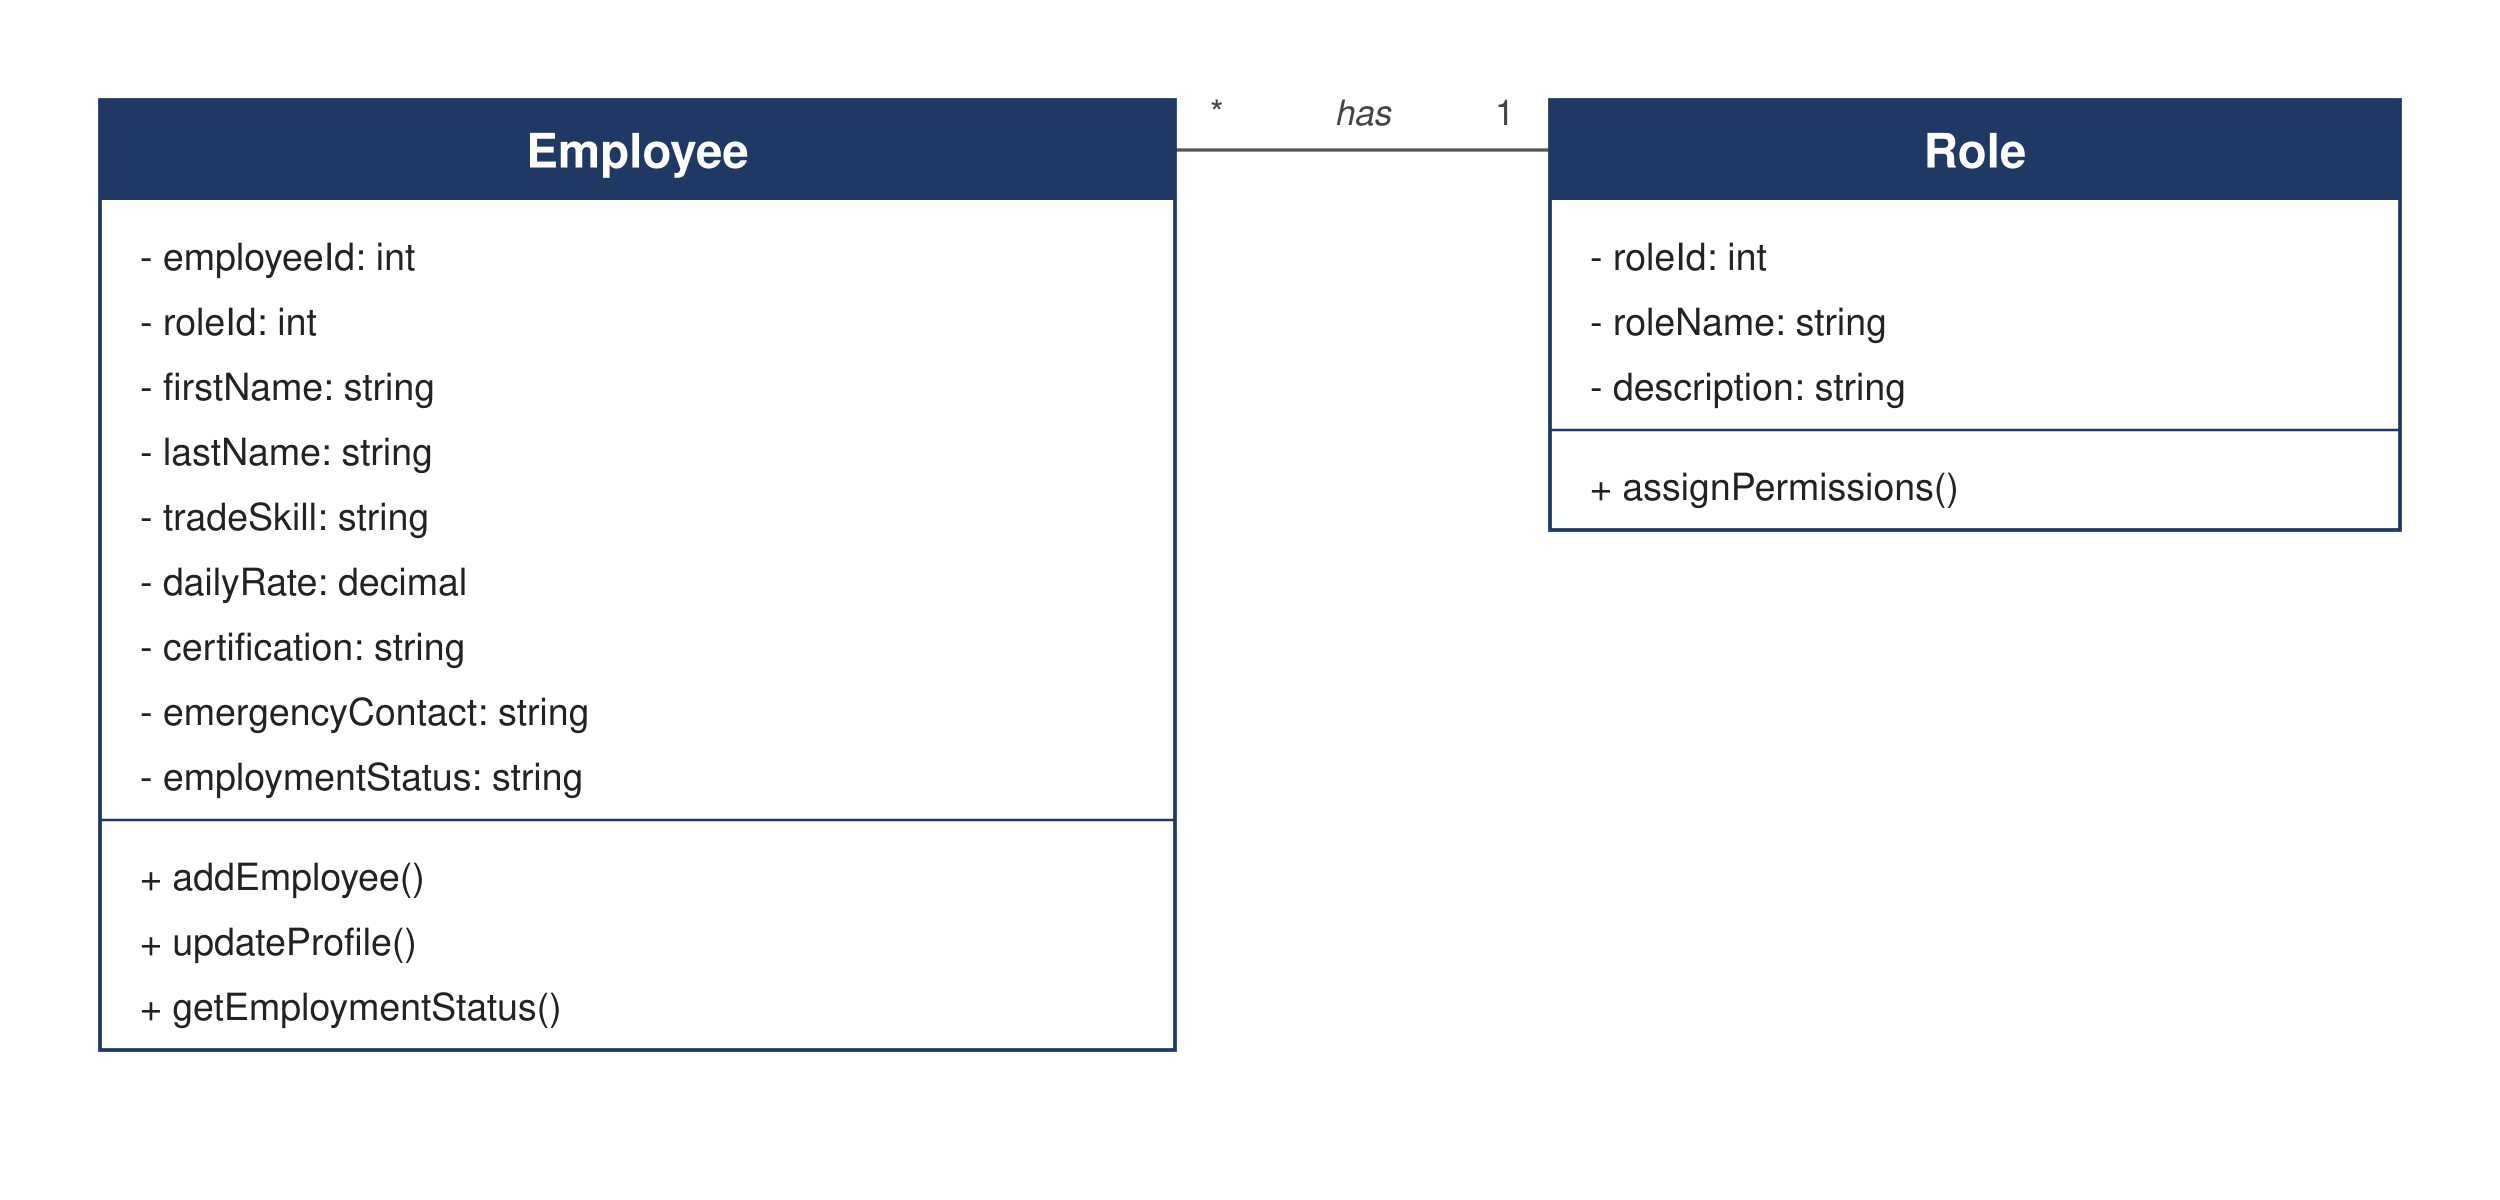
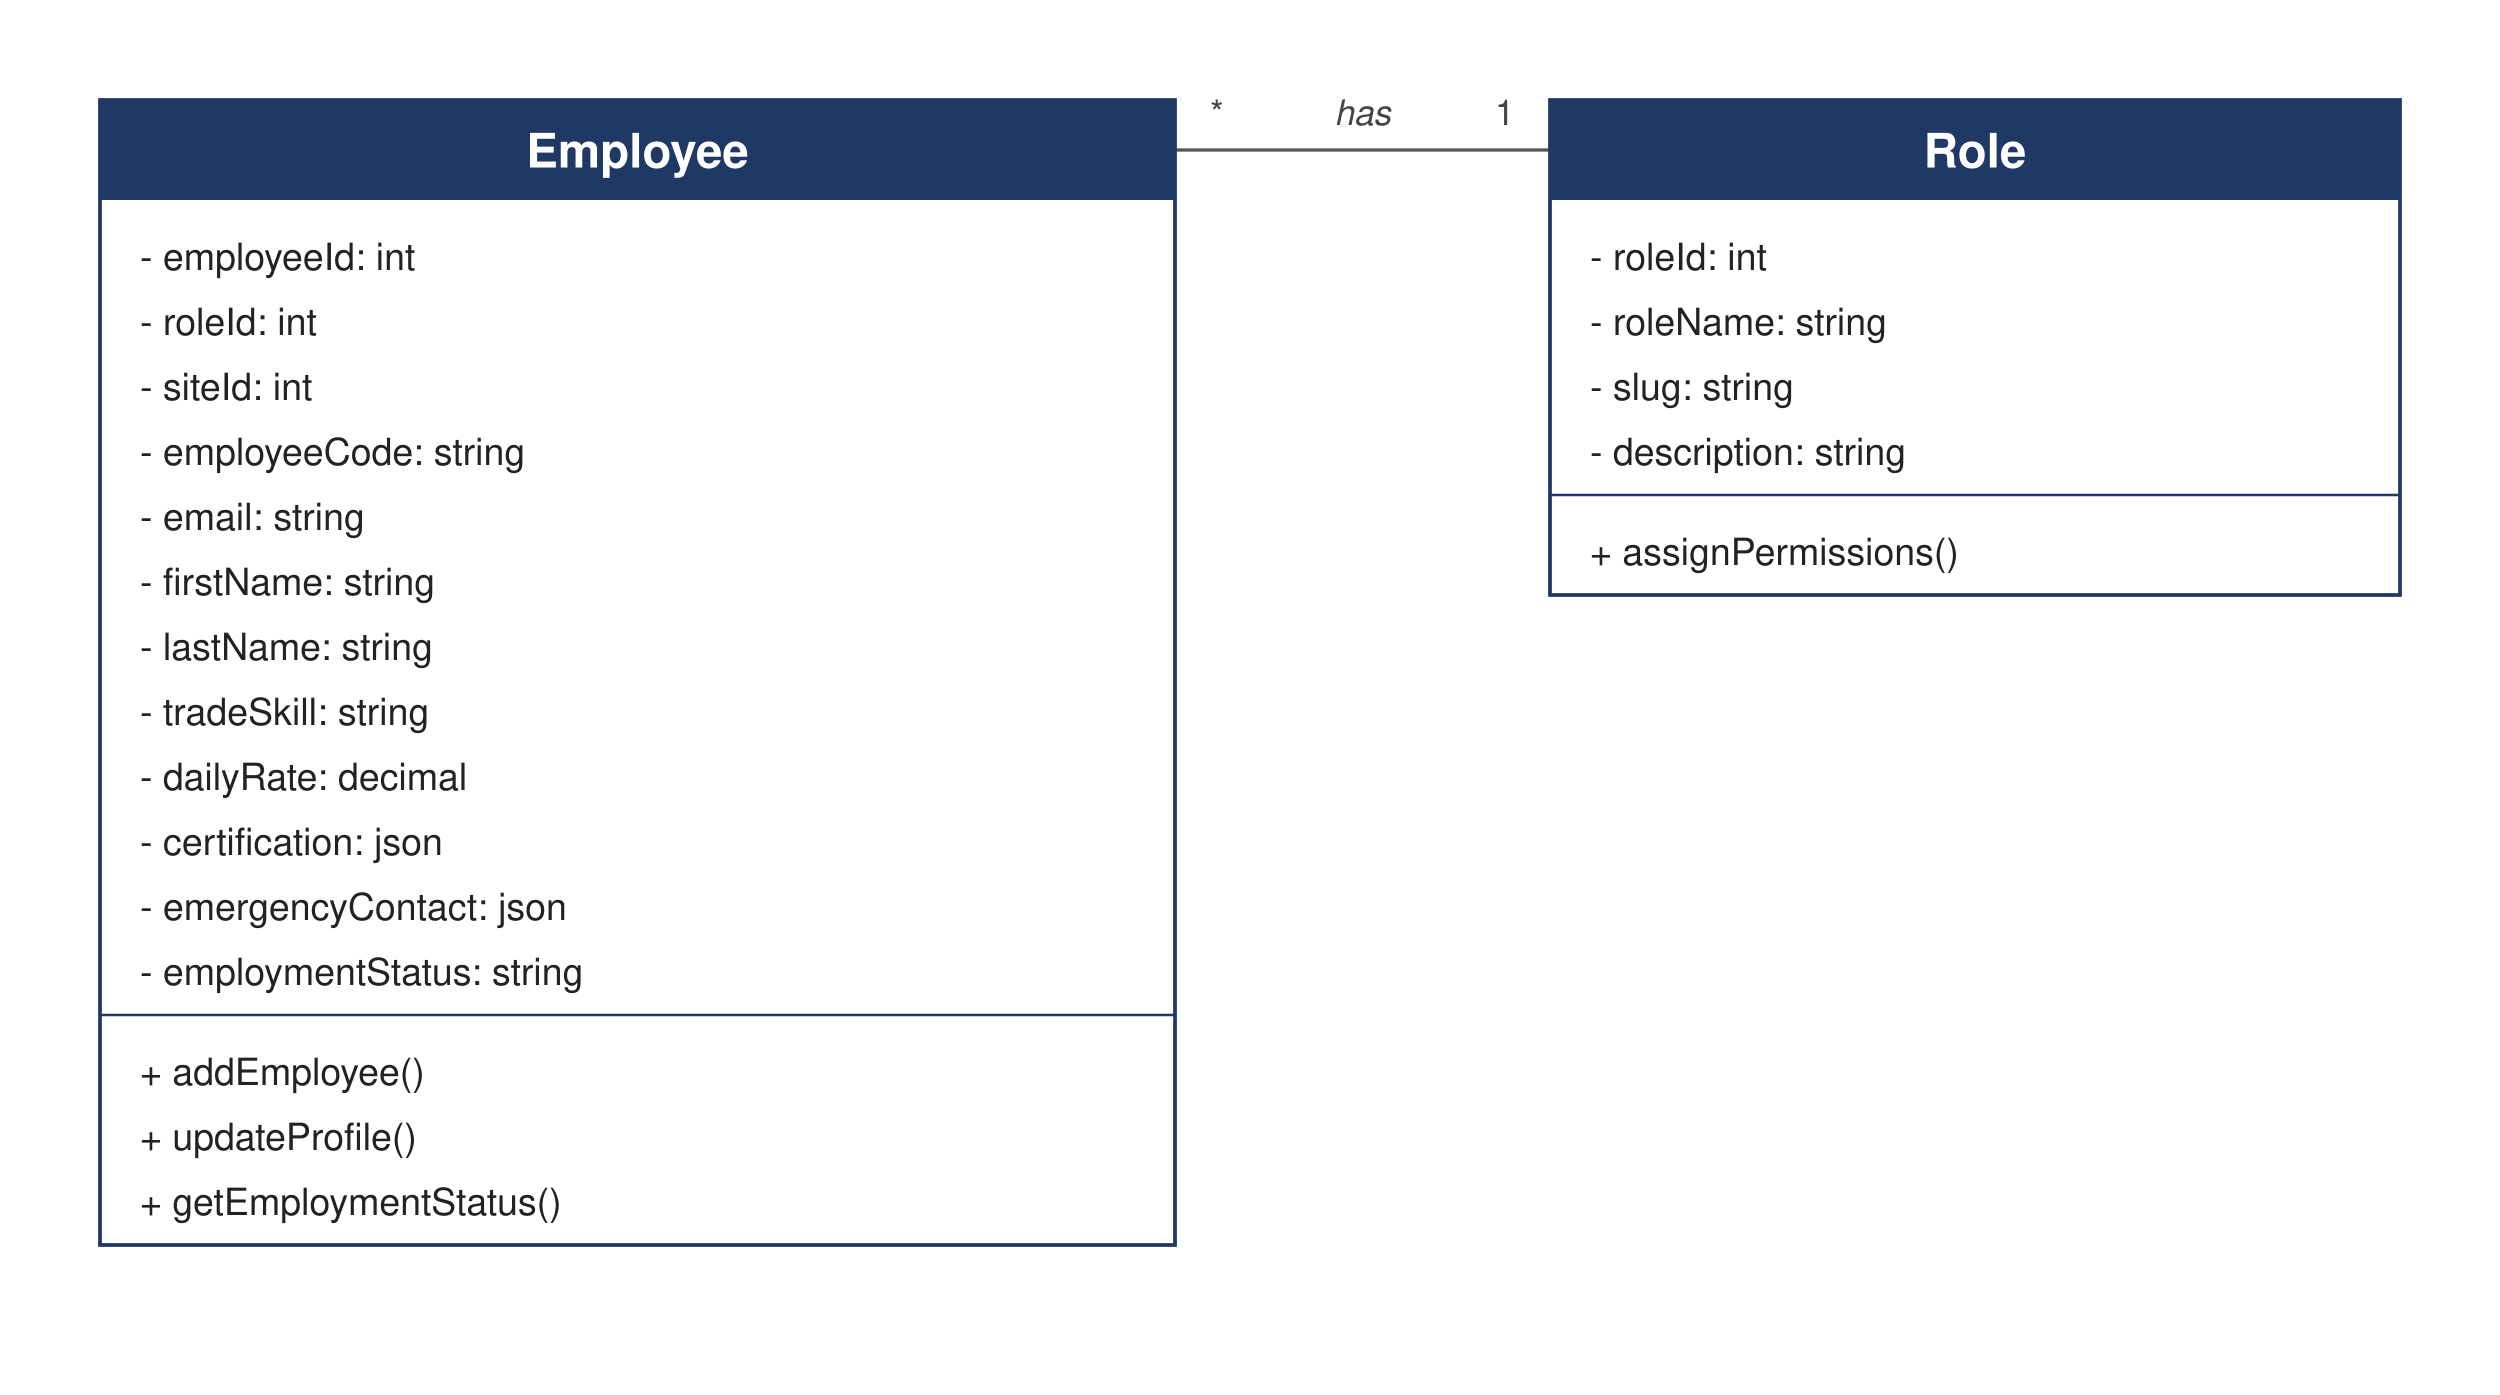
- <svg xmlns="http://www.w3.org/2000/svg" viewBox="0 0 1000 480" width="1000" height="480">
-   <rect x="0" y="0" width="1000" height="480" fill="#ffffff" />
+ <svg xmlns="http://www.w3.org/2000/svg" viewBox="0 0 1000 558" width="1000" height="558">
+   <rect x="0" y="0" width="1000" height="558" fill="#ffffff" />
  <line x1="470" y1="60.0" x2="620" y2="60.0" stroke="#555555" stroke-width="1.3" />
  <text x="484" y="50.0" font-size="14" fill="#444444" font-family="Segoe UI, Helvetica, Arial, sans-serif">*</text>
  <text x="545.0" y="50.0" text-anchor="middle" font-size="14" font-style="italic" fill="#444444" font-family="Segoe UI, Helvetica, Arial, sans-serif">has</text>
  <text x="598" y="50.0" font-size="14" fill="#444444" font-family="Segoe UI, Helvetica, Arial, sans-serif">1</text>
  <g font-family="Segoe UI, Helvetica, Arial, sans-serif">
-     <rect x="40" y="40" width="430" height="380" fill="#ffffff" stroke="#1F3864" stroke-width="1.5" />
+     <rect x="40" y="40" width="430" height="458" fill="#ffffff" stroke="#1F3864" stroke-width="1.5" />
    <rect x="40" y="40" width="430" height="40" fill="#1F3864" />
    <text x="255.0" y="67.0" text-anchor="middle" font-weight="bold" font-size="19" fill="#ffffff">Employee</text>
    <text x="56" y="108" font-size="15" fill="#222222">- employeeId: int</text>
    <text x="56" y="134" font-size="15" fill="#222222">- roleId: int</text>
-     <text x="56" y="160" font-size="15" fill="#222222">- firstName: string</text>
-     <text x="56" y="186" font-size="15" fill="#222222">- lastName: string</text>
-     <text x="56" y="212" font-size="15" fill="#222222">- tradeSkill: string</text>
-     <text x="56" y="238" font-size="15" fill="#222222">- dailyRate: decimal</text>
-     <text x="56" y="264" font-size="15" fill="#222222">- certification: string</text>
-     <text x="56" y="290" font-size="15" fill="#222222">- emergencyContact: string</text>
-     <text x="56" y="316" font-size="15" fill="#222222">- employmentStatus: string</text>
-     <line x1="40" y1="328" x2="470" y2="328" stroke="#1F3864" stroke-width="1" />
-     <text x="56" y="356" font-size="15" fill="#222222">+ addEmployee()</text>
-     <text x="56" y="382" font-size="15" fill="#222222">+ updateProfile()</text>
-     <text x="56" y="408" font-size="15" fill="#222222">+ getEmploymentStatus()</text>
+     <text x="56" y="160" font-size="15" fill="#222222">- siteId: int</text>
+     <text x="56" y="186" font-size="15" fill="#222222">- employeeCode: string</text>
+     <text x="56" y="212" font-size="15" fill="#222222">- email: string</text>
+     <text x="56" y="238" font-size="15" fill="#222222">- firstName: string</text>
+     <text x="56" y="264" font-size="15" fill="#222222">- lastName: string</text>
+     <text x="56" y="290" font-size="15" fill="#222222">- tradeSkill: string</text>
+     <text x="56" y="316" font-size="15" fill="#222222">- dailyRate: decimal</text>
+     <text x="56" y="342" font-size="15" fill="#222222">- certification: json</text>
+     <text x="56" y="368" font-size="15" fill="#222222">- emergencyContact: json</text>
+     <text x="56" y="394" font-size="15" fill="#222222">- employmentStatus: string</text>
+     <line x1="40" y1="406" x2="470" y2="406" stroke="#1F3864" stroke-width="1" />
+     <text x="56" y="434" font-size="15" fill="#222222">+ addEmployee()</text>
+     <text x="56" y="460" font-size="15" fill="#222222">+ updateProfile()</text>
+     <text x="56" y="486" font-size="15" fill="#222222">+ getEmploymentStatus()</text>
  </g>
  <g font-family="Segoe UI, Helvetica, Arial, sans-serif">
-     <rect x="620" y="40" width="340" height="172" fill="#ffffff" stroke="#1F3864" stroke-width="1.5" />
+     <rect x="620" y="40" width="340" height="198" fill="#ffffff" stroke="#1F3864" stroke-width="1.5" />
    <rect x="620" y="40" width="340" height="40" fill="#1F3864" />
    <text x="790.0" y="67.0" text-anchor="middle" font-weight="bold" font-size="19" fill="#ffffff">Role</text>
    <text x="636" y="108" font-size="15" fill="#222222">- roleId: int</text>
    <text x="636" y="134" font-size="15" fill="#222222">- roleName: string</text>
-     <text x="636" y="160" font-size="15" fill="#222222">- description: string</text>
-     <line x1="620" y1="172" x2="960" y2="172" stroke="#1F3864" stroke-width="1" />
-     <text x="636" y="200" font-size="15" fill="#222222">+ assignPermissions()</text>
+     <text x="636" y="160" font-size="15" fill="#222222">- slug: string</text>
+     <text x="636" y="186" font-size="15" fill="#222222">- description: string</text>
+     <line x1="620" y1="198" x2="960" y2="198" stroke="#1F3864" stroke-width="1" />
+     <text x="636" y="226" font-size="15" fill="#222222">+ assignPermissions()</text>
  </g>
</svg>
